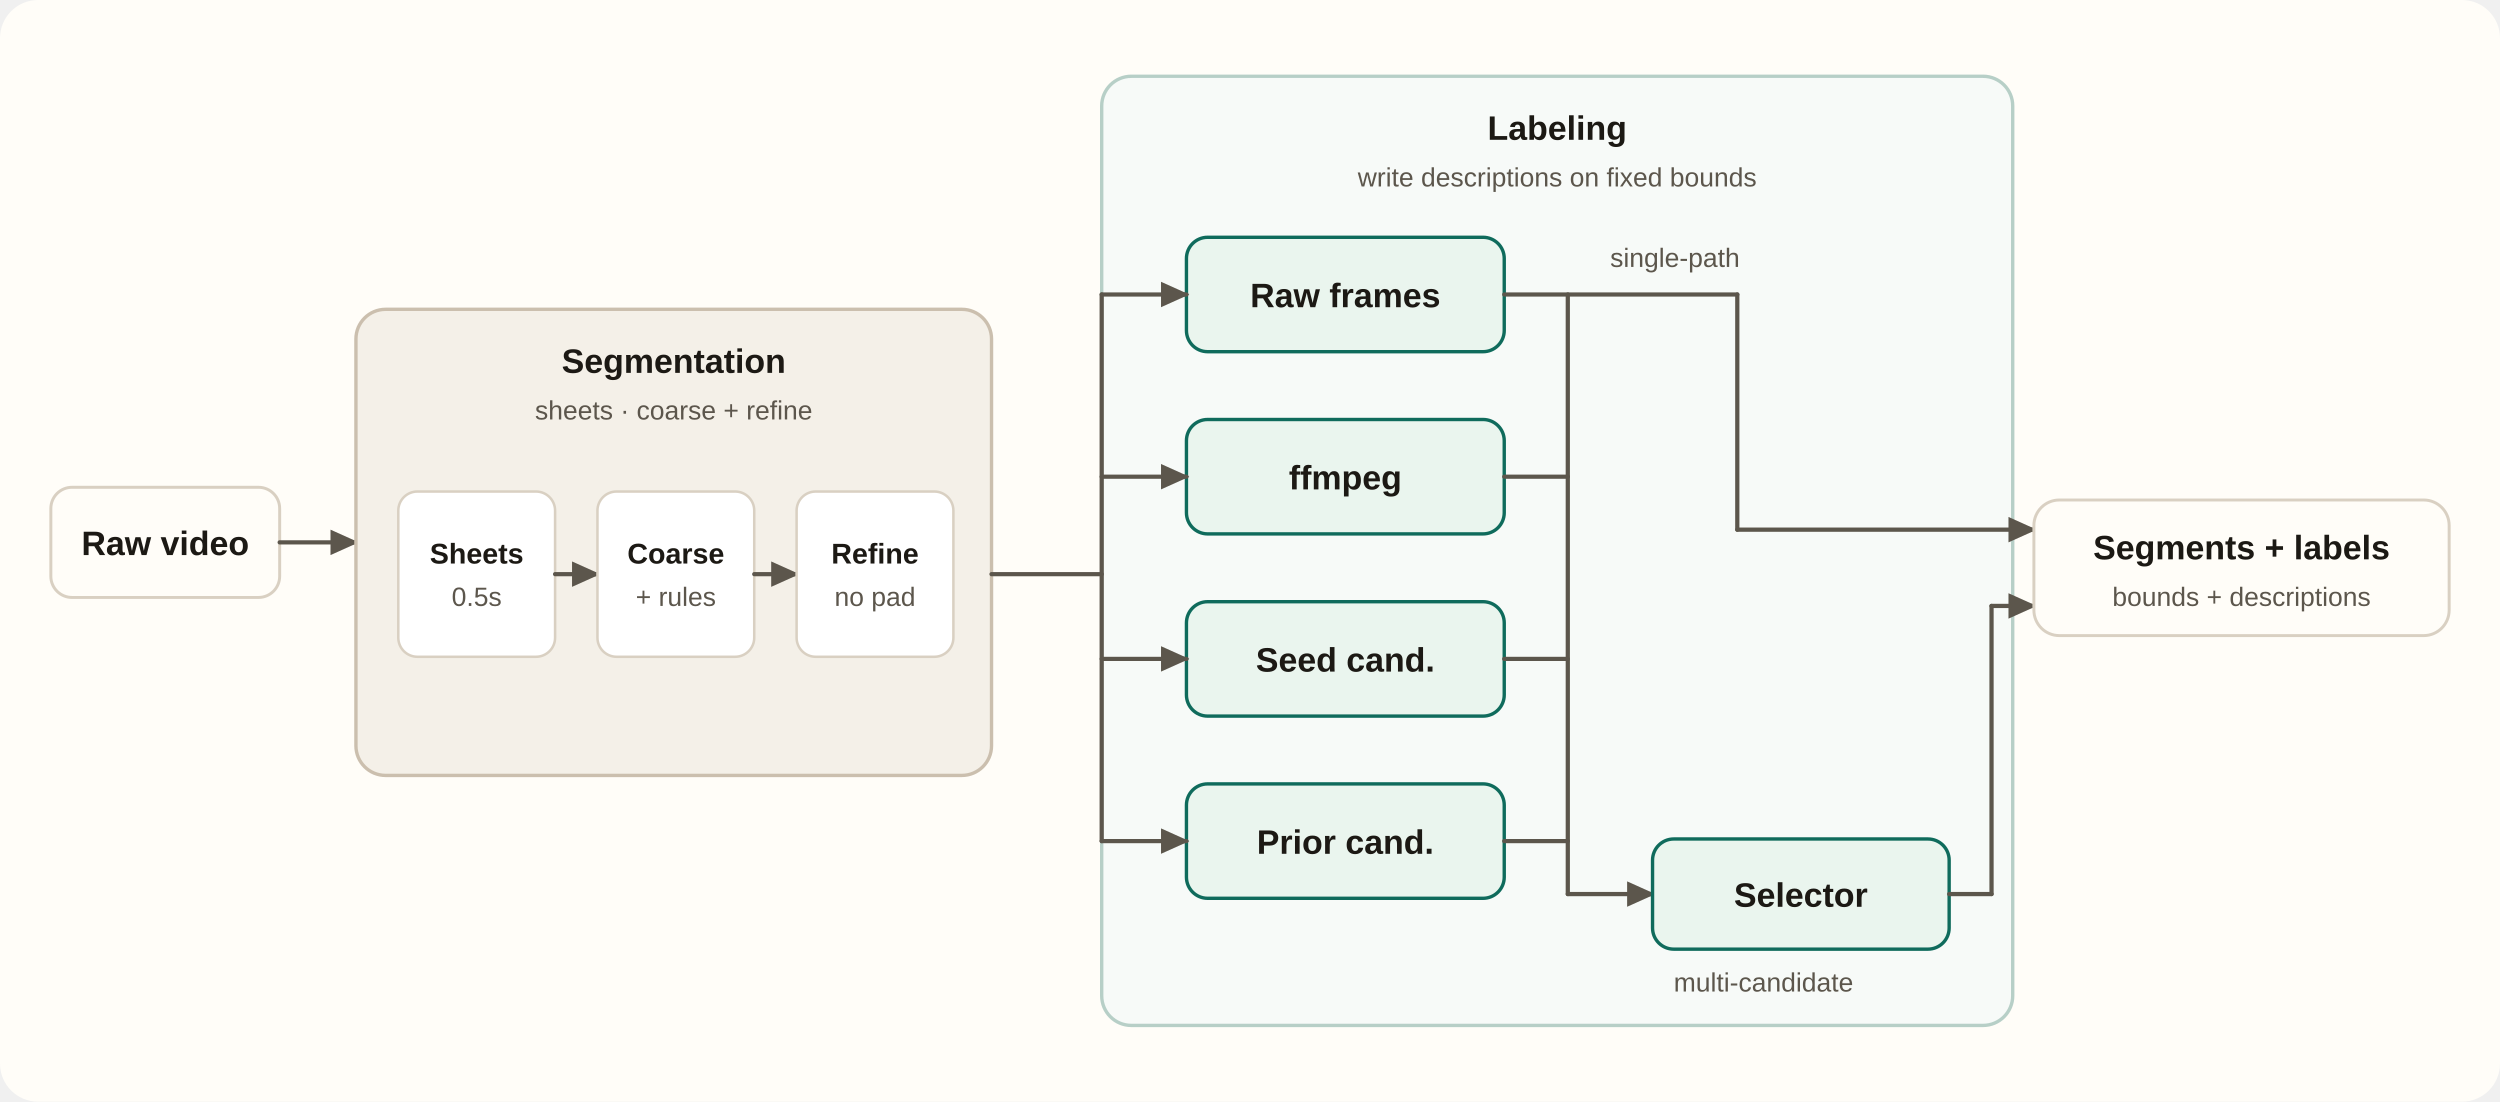
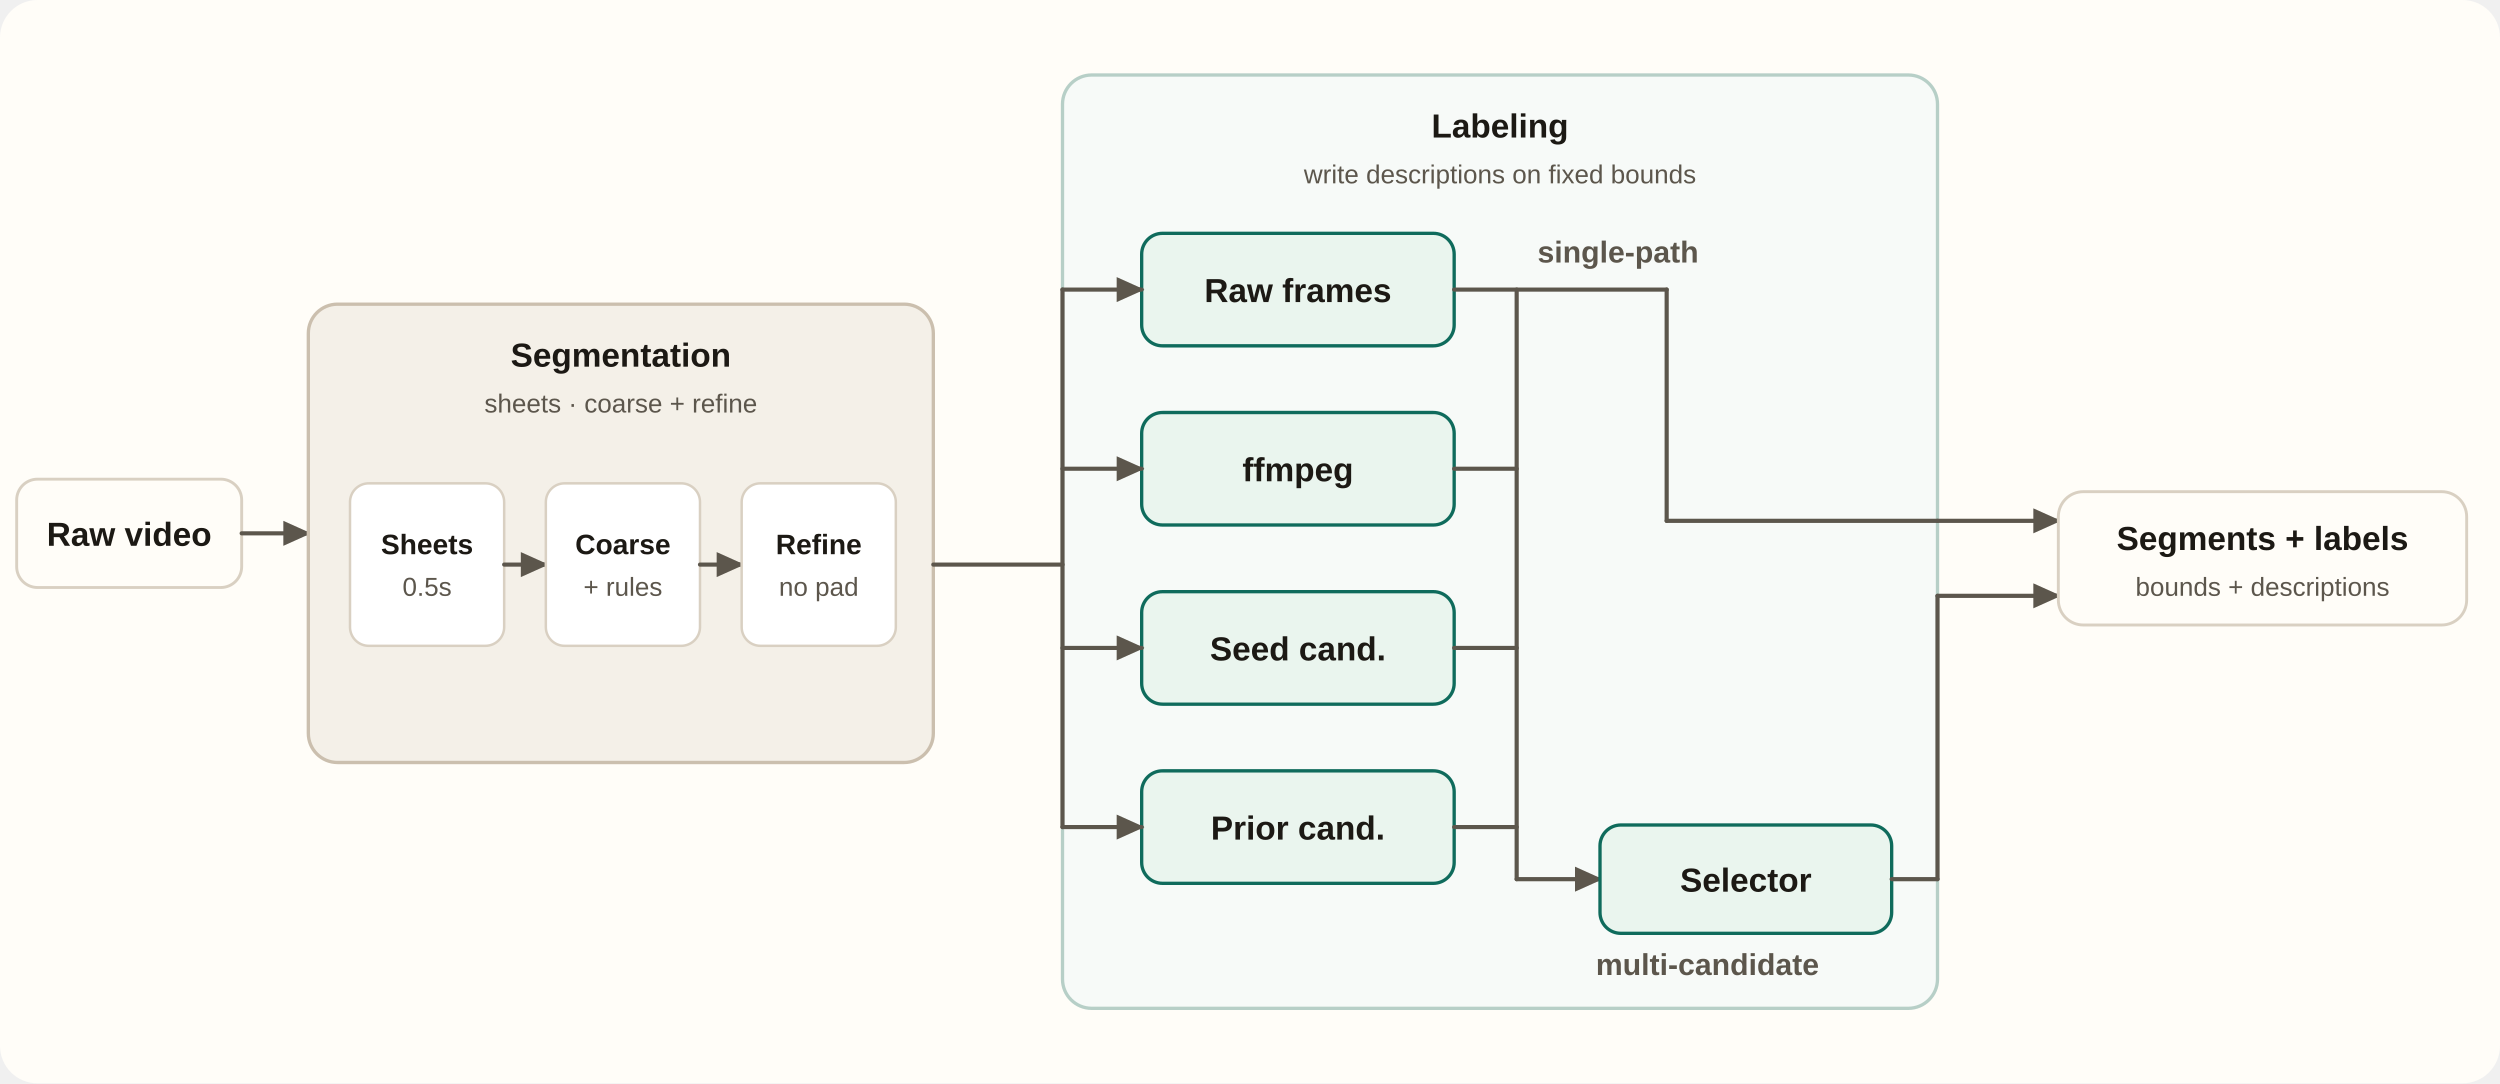
- <svg xmlns="http://www.w3.org/2000/svg" viewBox="0 0 1180 520" role="img" aria-labelledby="title desc">
+ <svg xmlns="http://www.w3.org/2000/svg" viewBox="0 0 1200 520" role="img" aria-labelledby="title desc">
  <defs>
    <style>
      .bg{fill:#fffdf8}
      .ink{fill:#1c1914}
      .muted{fill:#5c564c}
      .arrow{stroke:#5c564c;stroke-width:2;fill:none;stroke-linecap:round;stroke-linejoin:round}
      .seg{fill:#f4f0e8;stroke:#cbbfae;stroke-width:1.6}
      .lab{fill:#f7faf8;stroke:#b7cfc7;stroke-width:1.6}
      .box{fill:#fffdf8;stroke:#d9d0c2;stroke-width:1.4}
      .cand{fill:#eaf5ee;stroke:#0f6b5c;stroke-width:1.6}
      .inner{fill:#fff;stroke:#d9d0c2;stroke-width:1.2}
      .txt{font:16px "IBM Plex Sans",Arial,sans-serif}
      .small{font-size:13.5px}
      .tiny{font-size:12.5px}
+       .pathlab{font:14.5px "IBM Plex Sans",Arial,sans-serif;font-weight:650}
      .label{font-weight:700}
    </style>
    <marker id="arr" viewBox="0 0 12 12" refX="10" refY="6" markerWidth="8" markerHeight="8" orient="auto">
      <path d="M1 1.5 L11 6 L1 10.5 z" fill="#5c564c" />
    </marker>
  </defs>
-   <rect width="1180" height="520" rx="18" class="bg" />
-   <rect x="24" y="230" width="108" height="52" rx="10" class="box" />
-   <text x="78" y="262" text-anchor="middle" class="txt label ink">Raw video</text>
-   <line x1="132" y1="256" x2="168" y2="256" class="arrow" marker-end="url(#arr)" />
-   <rect x="168" y="146" width="300" height="220" rx="14" class="seg" />
-   <text x="318" y="176" text-anchor="middle" class="txt label ink">Segmentation</text>
-   <text x="318" y="198" text-anchor="middle" class="txt tiny muted">sheets · coarse + refine</text>
-   <rect x="188" y="232" width="74" height="78" rx="9" class="inner" />
-   <text x="225" y="266" text-anchor="middle" class="txt small label ink">Sheets</text>
-   <text x="225" y="286" text-anchor="middle" class="txt tiny muted">0.5s</text>
-   <line x1="262" y1="271" x2="282" y2="271" class="arrow" marker-end="url(#arr)" />
-   <rect x="282" y="232" width="74" height="78" rx="9" class="inner" />
-   <text x="319" y="266" text-anchor="middle" class="txt small label ink">Coarse</text>
-   <text x="319" y="286" text-anchor="middle" class="txt tiny muted">+ rules</text>
-   <line x1="356" y1="271" x2="376" y2="271" class="arrow" marker-end="url(#arr)" />
-   <rect x="376" y="232" width="74" height="78" rx="9" class="inner" />
-   <text x="413" y="266" text-anchor="middle" class="txt small label ink">Refine</text>
-   <text x="413" y="286" text-anchor="middle" class="txt tiny muted">no pad</text>
-   <rect x="520" y="36" width="430" height="448" rx="14" class="lab" />
-   <text x="735" y="66" text-anchor="middle" class="txt label ink">Labeling</text>
-   <text x="735" y="88" text-anchor="middle" class="txt tiny muted">write descriptions on fixed bounds</text>
-   <rect x="560" y="112" width="150" height="54" rx="10" class="cand" />
-   <text x="635" y="145" text-anchor="middle" class="txt label ink">Raw frames</text>
-   <rect x="560" y="198" width="150" height="54" rx="10" class="cand" />
-   <text x="635" y="231" text-anchor="middle" class="txt label ink">ffmpeg</text>
-   <rect x="560" y="284" width="150" height="54" rx="10" class="cand" />
-   <text x="635" y="317" text-anchor="middle" class="txt label ink">Seed cand.</text>
-   <rect x="560" y="370" width="150" height="54" rx="10" class="cand" />
-   <text x="635" y="403" text-anchor="middle" class="txt label ink">Prior cand.</text>
-   <line x1="468" y1="271" x2="520" y2="271" class="arrow" />
-   <line x1="520" y1="139" x2="520" y2="397" class="arrow" />
-   <line x1="520" y1="139" x2="560" y2="139" class="arrow" marker-end="url(#arr)" />
-   <line x1="520" y1="225" x2="560" y2="225" class="arrow" marker-end="url(#arr)" />
-   <line x1="520" y1="311" x2="560" y2="311" class="arrow" marker-end="url(#arr)" />
-   <line x1="520" y1="397" x2="560" y2="397" class="arrow" marker-end="url(#arr)" />
-   <line x1="710" y1="139" x2="820" y2="139" class="arrow" />
-   <path d="M820 139 V250" class="arrow" />
-   <line x1="820" y1="250" x2="960" y2="250" class="arrow" marker-end="url(#arr)" />
-   <text x="760" y="126" class="txt tiny muted">single-path</text>
-   <line x1="740" y1="139" x2="740" y2="422" class="arrow" />
-   <line x1="710" y1="225" x2="740" y2="225" class="arrow" />
-   <line x1="710" y1="311" x2="740" y2="311" class="arrow" />
-   <line x1="710" y1="397" x2="740" y2="397" class="arrow" />
-   <line x1="740" y1="422" x2="780" y2="422" class="arrow" marker-end="url(#arr)" />
-   <rect x="780" y="396" width="140" height="52" rx="10" class="cand" />
-   <text x="850" y="428" text-anchor="middle" class="txt label ink">Selector</text>
-   <line x1="920" y1="422" x2="940" y2="422" class="arrow" />
-   <path d="M940 422 V286" class="arrow" />
-   <line x1="940" y1="286" x2="960" y2="286" class="arrow" marker-end="url(#arr)" />
-   <text x="790" y="468" class="txt tiny muted">multi-candidate</text>
-   <rect x="960" y="236" width="196" height="64" rx="12" class="box" />
-   <text x="1058" y="264" text-anchor="middle" class="txt label ink">Segments + labels</text>
-   <text x="1058" y="286" text-anchor="middle" class="txt tiny muted">bounds + descriptions</text>
+   <rect width="1200" height="520" rx="18" class="bg" />
+   <rect x="8" y="230" width="108" height="52" rx="10" class="box" />
+   <text x="62" y="262" text-anchor="middle" class="txt label ink">Raw video</text>
+   <line x1="116" y1="256" x2="148" y2="256" class="arrow" marker-end="url(#arr)" />
+   <rect x="148" y="146" width="300" height="220" rx="14" class="seg" />
+   <text x="298" y="176" text-anchor="middle" class="txt label ink">Segmentation</text>
+   <text x="298" y="198" text-anchor="middle" class="txt tiny muted">sheets · coarse + refine</text>
+   <rect x="168" y="232" width="74" height="78" rx="9" class="inner" />
+   <text x="205" y="266" text-anchor="middle" class="txt small label ink">Sheets</text>
+   <text x="205" y="286" text-anchor="middle" class="txt tiny muted">0.5s</text>
+   <line x1="242" y1="271" x2="262" y2="271" class="arrow" marker-end="url(#arr)" />
+   <rect x="262" y="232" width="74" height="78" rx="9" class="inner" />
+   <text x="299" y="266" text-anchor="middle" class="txt small label ink">Coarse</text>
+   <text x="299" y="286" text-anchor="middle" class="txt tiny muted">+ rules</text>
+   <line x1="336" y1="271" x2="356" y2="271" class="arrow" marker-end="url(#arr)" />
+   <rect x="356" y="232" width="74" height="78" rx="9" class="inner" />
+   <text x="393" y="266" text-anchor="middle" class="txt small label ink">Refine</text>
+   <text x="393" y="286" text-anchor="middle" class="txt tiny muted">no pad</text>
+   <rect x="510" y="36" width="420" height="448" rx="14" class="lab" />
+   <text x="720" y="66" text-anchor="middle" class="txt label ink">Labeling</text>
+   <text x="720" y="88" text-anchor="middle" class="txt tiny muted">write descriptions on fixed bounds</text>
+   <rect x="548" y="112" width="150" height="54" rx="10" class="cand" />
+   <text x="623" y="145" text-anchor="middle" class="txt label ink">Raw frames</text>
+   <rect x="548" y="198" width="150" height="54" rx="10" class="cand" />
+   <text x="623" y="231" text-anchor="middle" class="txt label ink">ffmpeg</text>
+   <rect x="548" y="284" width="150" height="54" rx="10" class="cand" />
+   <text x="623" y="317" text-anchor="middle" class="txt label ink">Seed cand.</text>
+   <rect x="548" y="370" width="150" height="54" rx="10" class="cand" />
+   <text x="623" y="403" text-anchor="middle" class="txt label ink">Prior cand.</text>
+   <line x1="448" y1="271" x2="510" y2="271" class="arrow" />
+   <line x1="510" y1="139" x2="510" y2="397" class="arrow" />
+   <line x1="510" y1="139" x2="548" y2="139" class="arrow" marker-end="url(#arr)" />
+   <line x1="510" y1="225" x2="548" y2="225" class="arrow" marker-end="url(#arr)" />
+   <line x1="510" y1="311" x2="548" y2="311" class="arrow" marker-end="url(#arr)" />
+   <line x1="510" y1="397" x2="548" y2="397" class="arrow" marker-end="url(#arr)" />
+   <line x1="698" y1="139" x2="800" y2="139" class="arrow" />
+   <path d="M800 139 V250" class="arrow" />
+   <line x1="800" y1="250" x2="930" y2="250" class="arrow" />
+   <line x1="930" y1="250" x2="988" y2="250" class="arrow" marker-end="url(#arr)" />
+   <text x="738" y="126" class="pathlab muted">single-path</text>
+   <line x1="728" y1="139" x2="728" y2="422" class="arrow" />
+   <line x1="698" y1="225" x2="728" y2="225" class="arrow" />
+   <line x1="698" y1="311" x2="728" y2="311" class="arrow" />
+   <line x1="698" y1="397" x2="728" y2="397" class="arrow" />
+   <line x1="728" y1="422" x2="768" y2="422" class="arrow" marker-end="url(#arr)" />
+   <rect x="768" y="396" width="140" height="52" rx="10" class="cand" />
+   <text x="838" y="428" text-anchor="middle" class="txt label ink">Selector</text>
+   <line x1="908" y1="422" x2="930" y2="422" class="arrow" />
+   <path d="M930 422 V286" class="arrow" />
+   <line x1="930" y1="286" x2="988" y2="286" class="arrow" marker-end="url(#arr)" />
+   <text x="766" y="468" class="pathlab muted">multi-candidate</text>
+   <rect x="988" y="236" width="196" height="64" rx="12" class="box" />
+   <text x="1086" y="264" text-anchor="middle" class="txt label ink">Segments + labels</text>
+   <text x="1086" y="286" text-anchor="middle" class="txt tiny muted">bounds + descriptions</text>
</svg>
